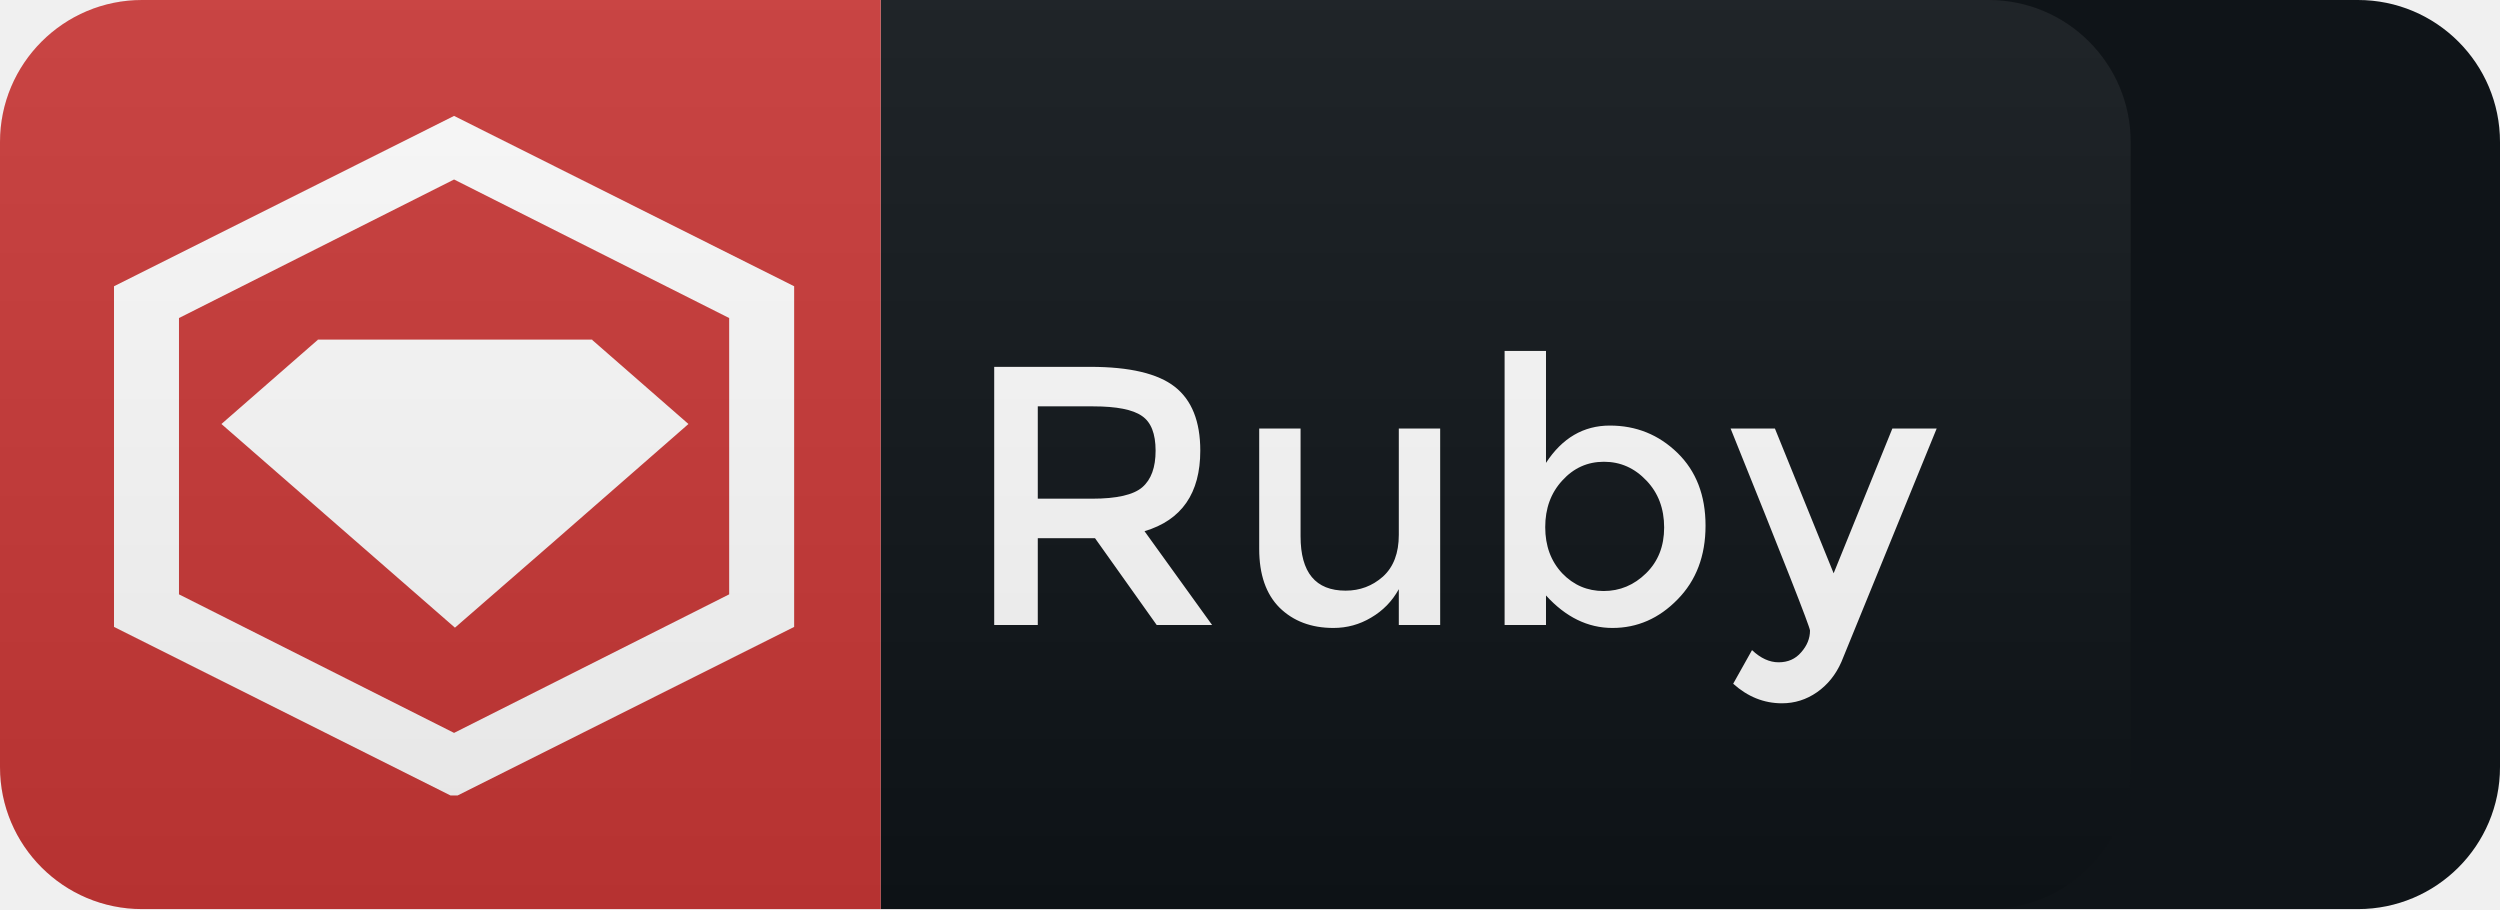
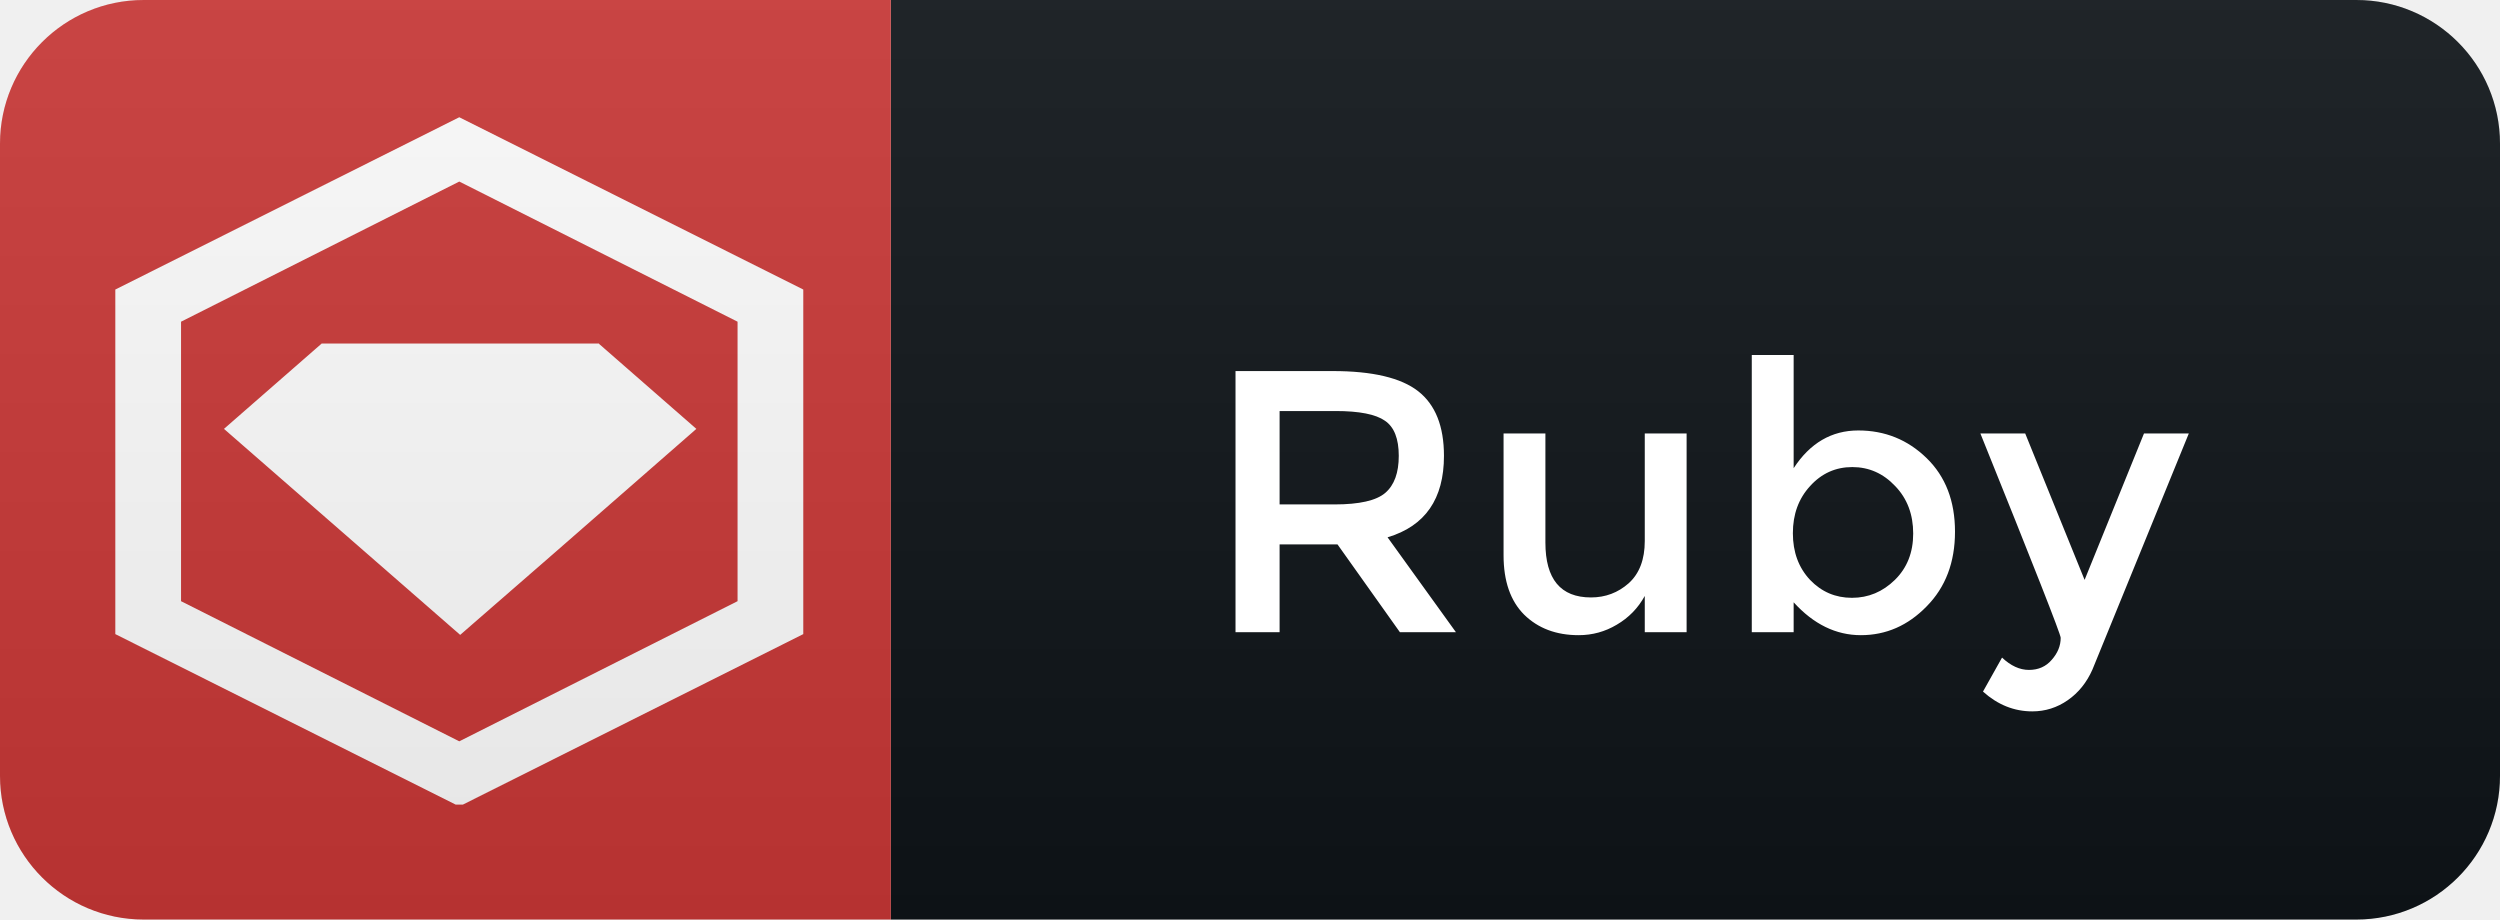
- <svg xmlns="http://www.w3.org/2000/svg" width="88" height="32" viewBox="0 0 88 32" fill="none">
-   <path d="M83 0H31V32H83C85.761 32 88 29.761 88 27V5C88 2.239 85.761 0 83 0Z" fill="#0F1418" />
+ <svg xmlns="http://www.w3.org/2000/svg" width="87" height="32" viewBox="0 0 87 32" fill="none">
+   <path d="M82 0H31V32H82C84.761 32 87 29.761 87 27V5C87 2.239 84.761 0 82 0Z" fill="#0F1418" />
  <path d="M31 0H5C2.239 0 0 2.239 0 5V27C0 29.761 2.239 32 5 32H31V0Z" fill="#CB3837" />
-   <g clip-path="url(#clip0_20_3)">
+   <g clip-path="url(#clip0_21_2)">
    <path d="M11.195 11.981L11.18 11.968L7.794 14.925L16.014 22.094L19.399 19.149L24.233 14.925L20.848 11.968V11.954H11.18L11.195 11.981Z" fill="white" />
    <path d="M15.983 4.08L4.013 10.076V22.067L15.983 28.063L27.954 22.067V10.076L15.983 4.08ZM25.667 20.921L15.983 25.798L6.3 20.921V11.195L15.983 6.318L25.667 11.195V20.921Z" fill="white" />
  </g>
-   <path d="M42.25 15.864C42.25 17.363 41.596 18.308 40.287 18.698L42.666 22H40.716L38.545 18.945H36.53V22H34.996V12.913H38.376C39.763 12.913 40.755 13.147 41.353 13.615C41.951 14.083 42.25 14.833 42.25 15.864ZM38.441 17.554C39.308 17.554 39.897 17.42 40.209 17.151C40.521 16.882 40.677 16.453 40.677 15.864C40.677 15.266 40.517 14.859 40.196 14.642C39.876 14.417 39.304 14.304 38.48 14.304H36.53V17.554H38.441ZM49.238 18.828V15.084H50.694V22H49.238V20.739C49.004 21.164 48.679 21.497 48.263 21.74C47.856 21.983 47.414 22.104 46.937 22.104C46.157 22.104 45.525 21.866 45.039 21.389C44.563 20.912 44.324 20.223 44.324 19.322V15.084H45.78V18.88C45.78 20.154 46.309 20.791 47.366 20.791C47.869 20.791 48.307 20.626 48.679 20.297C49.052 19.959 49.238 19.469 49.238 18.828ZM56.667 14.98C57.595 14.98 58.388 15.301 59.047 15.942C59.705 16.583 60.035 17.437 60.035 18.503C60.035 19.569 59.705 20.436 59.047 21.103C58.397 21.77 57.634 22.104 56.758 22.104C55.892 22.104 55.112 21.723 54.419 20.96V22H52.962V12.354H54.419V16.293C54.99 15.418 55.74 14.98 56.667 14.98ZM54.392 18.555C54.392 19.214 54.592 19.755 54.99 20.18C55.389 20.596 55.874 20.804 56.447 20.804C57.019 20.804 57.517 20.596 57.941 20.18C58.366 19.764 58.578 19.227 58.578 18.568C58.578 17.901 58.37 17.35 57.955 16.917C57.538 16.475 57.04 16.254 56.459 16.254C55.879 16.254 55.389 16.475 54.99 16.917C54.592 17.35 54.392 17.896 54.392 18.555ZM62.724 24.756C62.091 24.756 61.519 24.526 61.008 24.067L61.671 22.884C61.974 23.17 62.286 23.313 62.607 23.313C62.936 23.313 63.201 23.196 63.4 22.962C63.608 22.728 63.712 22.472 63.712 22.195C63.712 22.074 62.78 19.703 60.917 15.084H62.477L64.544 20.18L66.611 15.084H68.171L64.817 23.3C64.618 23.751 64.332 24.106 63.959 24.366C63.586 24.626 63.175 24.756 62.724 24.756Z" fill="white" />
-   <path d="M70 0H5C2.239 0 0 2.239 0 5V27C0 29.761 2.239 32 5 32H70C72.761 32 75 29.761 75 27V5C75 2.239 72.761 0 70 0Z" fill="url(#paint0_linear_20_3)" />
+   <path d="M82 0H5C2.239 0 0 2.239 0 5V27C0 29.761 2.239 32 5 32H82C84.761 32 87 29.761 87 27V5C87 2.239 84.761 0 82 0Z" fill="url(#paint0_linear_21_2)" />
+   <path d="M50.25 15.864C50.25 17.363 49.596 18.308 48.287 18.698L50.666 22H48.716L46.545 18.945H44.53V22H42.996V12.913H46.376C47.763 12.913 48.755 13.147 49.353 13.615C49.951 14.083 50.25 14.833 50.25 15.864ZM46.441 17.554C47.308 17.554 47.897 17.42 48.209 17.151C48.521 16.882 48.677 16.453 48.677 15.864C48.677 15.266 48.517 14.859 48.196 14.642C47.876 14.417 47.304 14.304 46.48 14.304H44.53V17.554H46.441ZM57.238 18.828V15.084H58.694V22H57.238V20.739C57.004 21.164 56.679 21.497 56.263 21.74C55.856 21.983 55.414 22.104 54.937 22.104C54.157 22.104 53.525 21.866 53.039 21.389C52.563 20.912 52.324 20.223 52.324 19.322V15.084H53.78V18.88C53.78 20.154 54.309 20.791 55.366 20.791C55.869 20.791 56.307 20.626 56.679 20.297C57.052 19.959 57.238 19.469 57.238 18.828ZM64.668 14.98C65.595 14.98 66.388 15.301 67.046 15.942C67.705 16.583 68.034 17.437 68.034 18.503C68.034 19.569 67.705 20.436 67.046 21.103C66.397 21.77 65.634 22.104 64.758 22.104C63.892 22.104 63.112 21.723 62.419 20.96V22H60.962V12.354H62.419V16.293C62.99 15.418 63.74 14.98 64.668 14.98ZM62.392 18.555C62.392 19.214 62.592 19.755 62.99 20.18C63.389 20.596 63.874 20.804 64.447 20.804C65.019 20.804 65.517 20.596 65.942 20.18C66.366 19.764 66.579 19.227 66.579 18.568C66.579 17.901 66.371 17.35 65.954 16.917C65.538 16.475 65.04 16.254 64.46 16.254C63.879 16.254 63.389 16.475 62.99 16.917C62.592 17.35 62.392 17.896 62.392 18.555ZM70.724 24.756C70.091 24.756 69.519 24.526 69.008 24.067L69.671 22.884C69.974 23.17 70.286 23.313 70.607 23.313C70.936 23.313 71.201 23.196 71.4 22.962C71.608 22.728 71.712 22.472 71.712 22.195C71.712 22.074 70.78 19.703 68.917 15.084H70.477L72.544 20.18L74.611 15.084H76.171L72.817 23.3C72.618 23.751 72.332 24.106 71.959 24.366C71.586 24.626 71.175 24.756 70.724 24.756Z" fill="white" />
  <defs>
-     <linearGradient id="paint0_linear_20_3" x1="0" y1="0" x2="0" y2="32" gradientUnits="userSpaceOnUse">
+     <linearGradient id="paint0_linear_21_2" x1="0" y1="0" x2="0" y2="32" gradientUnits="userSpaceOnUse">
      <stop stop-color="#BBBBBB" stop-opacity="0.1" />
      <stop offset="1" stop-opacity="0.1" />
    </linearGradient>
-     <clipPath id="clip0_20_3">
+     <clipPath id="clip0_21_2">
      <rect width="24" height="24" fill="white" transform="translate(4 4)" />
    </clipPath>
  </defs>
</svg>
